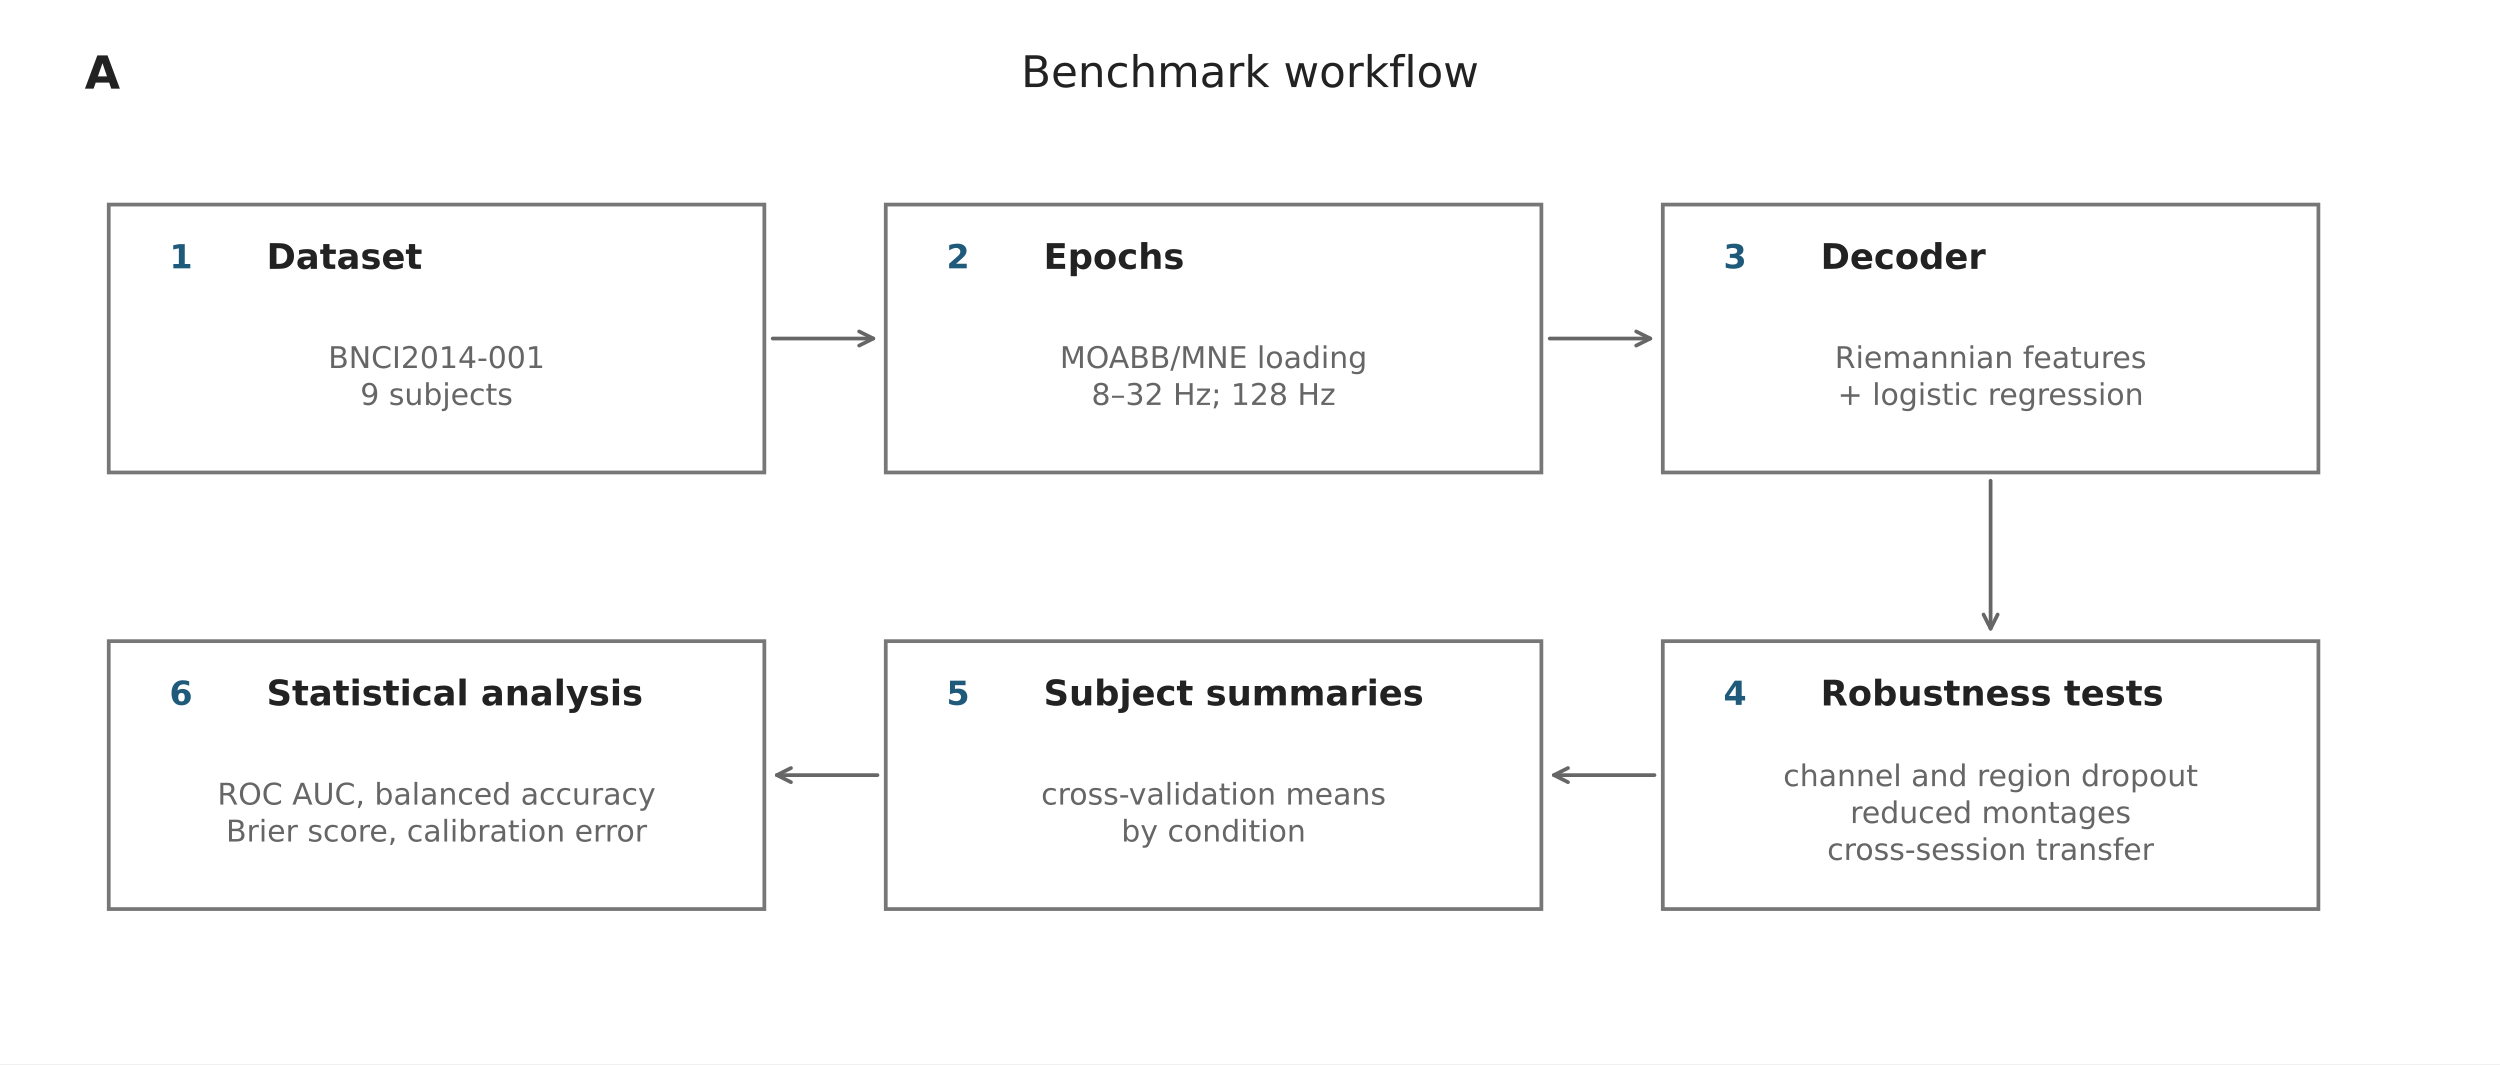
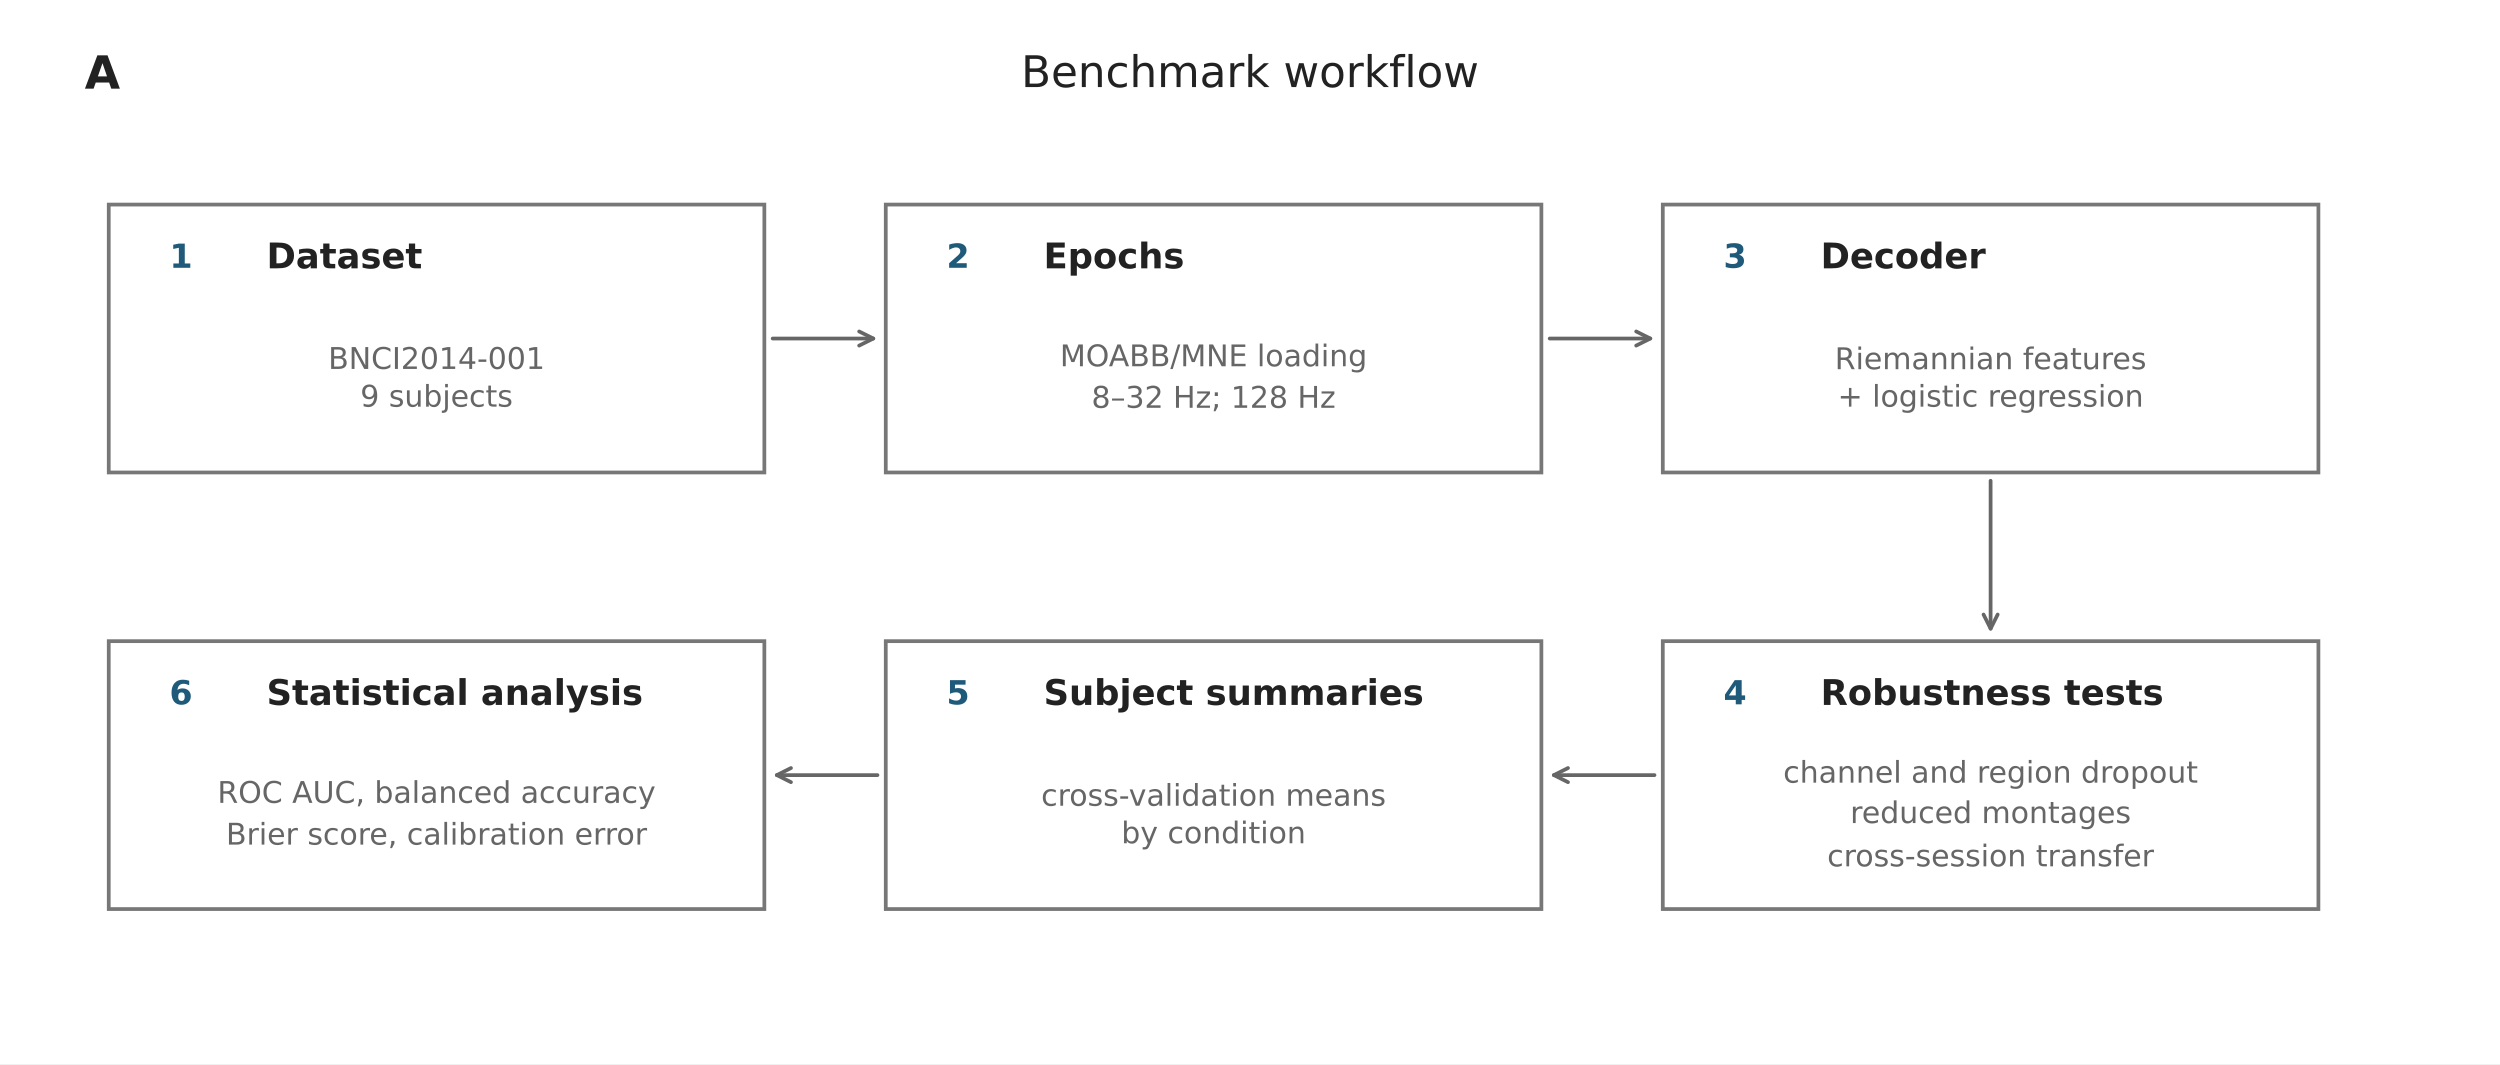
<svg xmlns="http://www.w3.org/2000/svg" width="601.68pt" height="256.08pt" viewBox="0 0 601.68 256.08" version="1.1">
  <defs>
    <style type="text/css">*{stroke-linejoin: round; stroke-linecap: butt}</style>
  </defs>
  <g id="figure_1">
    <g id="patch_1">
      <path d="M 0 256.08  L 601.68 256.08  L 601.68 0  L 0 0  z " style="fill: #ffffff" />
    </g>
    <g id="axes_1">
      <g id="patch_2">
-         <path d="M 26.172 113.712  L 183.96 113.712  L 183.96 49.236  L 26.172 49.236  z " clip-path="url(#pc4e13cc7cb)" style="fill: #ffffff; stroke: #777777; stroke-width: 0.9; stroke-linejoin: miter" />
+         <path d="M 26.172 113.712  L 183.96 113.712  L 183.96 49.236  L 26.172 49.236  z " clip-path="url(#p1a5045bd2f)" style="fill: #ffffff; stroke: #777777; stroke-width: 0.9; stroke-linejoin: miter" />
      </g>
      <g id="patch_3">
-         <path d="M 213.18 113.712  L 370.968 113.712  L 370.968 49.236  L 213.18 49.236  z " clip-path="url(#pc4e13cc7cb)" style="fill: #ffffff; stroke: #777777; stroke-width: 0.9; stroke-linejoin: miter" />
+         <path d="M 213.18 113.712  L 370.968 113.712  L 370.968 49.236  L 213.18 49.236  z " clip-path="url(#p1a5045bd2f)" style="fill: #ffffff; stroke: #777777; stroke-width: 0.9; stroke-linejoin: miter" />
      </g>
      <g id="patch_4">
-         <path d="M 400.188 113.712  L 557.976 113.712  L 557.976 49.236  L 400.188 49.236  z " clip-path="url(#pc4e13cc7cb)" style="fill: #ffffff; stroke: #777777; stroke-width: 0.9; stroke-linejoin: miter" />
+         <path d="M 400.188 113.712  L 557.976 113.712  L 557.976 49.236  L 400.188 49.236  z " clip-path="url(#p1a5045bd2f)" style="fill: #ffffff; stroke: #777777; stroke-width: 0.9; stroke-linejoin: miter" />
      </g>
      <g id="patch_5">
-         <path d="M 400.188 218.784  L 557.976 218.784  L 557.976 154.308  L 400.188 154.308  z " clip-path="url(#pc4e13cc7cb)" style="fill: #ffffff; stroke: #777777; stroke-width: 0.9; stroke-linejoin: miter" />
+         <path d="M 400.188 218.784  L 557.976 218.784  L 557.976 154.308  L 400.188 154.308  z " clip-path="url(#p1a5045bd2f)" style="fill: #ffffff; stroke: #777777; stroke-width: 0.9; stroke-linejoin: miter" />
      </g>
      <g id="patch_6">
-         <path d="M 213.18 218.784  L 370.968 218.784  L 370.968 154.308  L 213.18 154.308  z " clip-path="url(#pc4e13cc7cb)" style="fill: #ffffff; stroke: #777777; stroke-width: 0.9; stroke-linejoin: miter" />
+         <path d="M 213.18 218.784  L 370.968 218.784  L 370.968 154.308  L 213.18 154.308  z " clip-path="url(#p1a5045bd2f)" style="fill: #ffffff; stroke: #777777; stroke-width: 0.9; stroke-linejoin: miter" />
      </g>
      <g id="patch_7">
-         <path d="M 26.172 218.784  L 183.96 218.784  L 183.96 154.308  L 26.172 154.308  z " clip-path="url(#pc4e13cc7cb)" style="fill: #ffffff; stroke: #777777; stroke-width: 0.9; stroke-linejoin: miter" />
+         <path d="M 26.172 218.784  L 183.96 218.784  L 183.96 154.308  L 26.172 154.308  z " clip-path="url(#p1a5045bd2f)" style="fill: #ffffff; stroke: #777777; stroke-width: 0.9; stroke-linejoin: miter" />
      </g>
      <g id="text_1">
-         <text style="font-weight: 700; font-size: 8px; font-family: 'DejaVu Sans'; text-anchor: start; fill: #1f5a7a" x="40.782" y="64.577" transform="rotate(-0 40.78197 64.57739)">1</text>
+         <text style="font-weight: 700; font-size: 8px; font-family: 'DejaVu Sans'; text-anchor: start; fill: #1f5a7a" x="40.782" y="64.448" transform="rotate(-0 40.78197 64.44802)">1</text>
      </g>
      <g id="text_2">
-         <text style="font-weight: 700; font-size: 8.5px; font-family: 'DejaVu Sans'; text-anchor: start; fill: #222222" x="64.158" y="64.715" transform="rotate(-0 64.15795 64.71536)">Dataset</text>
+         <text style="font-weight: 700; font-size: 8.5px; font-family: 'DejaVu Sans'; text-anchor: start; fill: #222222" x="64.158" y="64.578" transform="rotate(-0 64.15795 64.5779)">Dataset</text>
      </g>
      <g id="text_3">
-         <text style="font-size: 7.2px; font-family: 'DejaVu Sans'; fill: #666666" transform="translate(78.99461 88.57106)">BNCI2014-001</text>
-         <text style="font-size: 7.2px; font-family: 'DejaVu Sans'; fill: #666666" transform="translate(86.70761 97.45411)">9 subjects</text>
+         <text style="font-size: 7.2px; font-family: 'DejaVu Sans'; fill: #666666" transform="translate(78.99461 88.78652)">BNCI2014-001</text>
+         <text style="font-size: 7.2px; font-family: 'DejaVu Sans'; fill: #666666" transform="translate(86.70761 97.87258)">9 subjects</text>
      </g>
      <g id="text_4">
-         <text style="font-weight: 700; font-size: 8px; font-family: 'DejaVu Sans'; text-anchor: start; fill: #1f5a7a" x="227.79" y="64.577" transform="rotate(-0 227.7898 64.57739)">2</text>
+         <text style="font-weight: 700; font-size: 8px; font-family: 'DejaVu Sans'; text-anchor: start; fill: #1f5a7a" x="227.79" y="64.448" transform="rotate(-0 227.7898 64.44802)">2</text>
      </g>
      <g id="text_5">
-         <text style="font-weight: 700; font-size: 8.5px; font-family: 'DejaVu Sans'; text-anchor: start; fill: #222222" x="251.166" y="64.715" transform="rotate(-0 251.1658 64.71536)">Epochs</text>
+         <text style="font-weight: 700; font-size: 8.5px; font-family: 'DejaVu Sans'; text-anchor: start; fill: #222222" x="251.166" y="64.578" transform="rotate(-0 251.1658 64.57823)">Epochs</text>
      </g>
      <g id="text_6">
-         <text style="font-size: 7.2px; font-family: 'DejaVu Sans'; fill: #666666" transform="translate(255.1018 88.57106)">MOABB/MNE loading</text>
-         <text style="font-size: 7.2px; font-family: 'DejaVu Sans'; fill: #666666" transform="translate(262.6921 97.45411)">8–32 Hz; 128 Hz</text>
+         <text style="font-size: 7.2px; font-family: 'DejaVu Sans'; fill: #666666" transform="translate(255.1018 88.15258)">MOABB/MNE loading</text>
+         <text style="font-size: 7.2px; font-family: 'DejaVu Sans'; fill: #666666" transform="translate(262.6921 98.13921)">8–32 Hz; 128 Hz</text>
      </g>
      <g id="text_7">
-         <text style="font-weight: 700; font-size: 8px; font-family: 'DejaVu Sans'; text-anchor: start; fill: #1f5a7a" x="414.798" y="64.577" transform="rotate(-0 414.7977 64.57739)">3</text>
+         <text style="font-weight: 700; font-size: 8px; font-family: 'DejaVu Sans'; text-anchor: start; fill: #1f5a7a" x="414.798" y="64.448" transform="rotate(-0 414.7977 64.44802)">3</text>
      </g>
      <g id="text_8">
-         <text style="font-weight: 700; font-size: 8.5px; font-family: 'DejaVu Sans'; text-anchor: start; fill: #222222" x="438.174" y="64.715" transform="rotate(-0 438.1736 64.71536)">Decoder</text>
+         <text style="font-weight: 700; font-size: 8.5px; font-family: 'DejaVu Sans'; text-anchor: start; fill: #222222" x="438.174" y="64.578" transform="rotate(-0 438.1736 64.57823)">Decoder</text>
      </g>
      <g id="text_9">
-         <text style="font-size: 7.2px; font-family: 'DejaVu Sans'; fill: #666666" transform="translate(441.5865 88.57106)">Riemannian features</text>
-         <text style="font-size: 7.2px; font-family: 'DejaVu Sans'; fill: #666666" transform="translate(442.2733 97.45411)">+ logistic regression</text>
+         <text style="font-size: 7.2px; font-family: 'DejaVu Sans'; fill: #666666" transform="translate(441.5848 88.85008)">Riemannian features</text>
+         <text style="font-size: 7.2px; font-family: 'DejaVu Sans'; fill: #666666" transform="translate(442.2699 97.87258)">+ logistic regression</text>
      </g>
      <g id="text_10">
-         <text style="font-weight: 700; font-size: 8px; font-family: 'DejaVu Sans'; text-anchor: start; fill: #1f5a7a" x="414.798" y="169.649" transform="rotate(-0 414.7977 169.6492)">4</text>
+         <text style="font-weight: 700; font-size: 8px; font-family: 'DejaVu Sans'; text-anchor: start; fill: #1f5a7a" x="414.798" y="169.52" transform="rotate(-0 414.7977 169.5198)">4</text>
      </g>
      <g id="text_11">
-         <text style="font-weight: 700; font-size: 8.5px; font-family: 'DejaVu Sans'; text-anchor: start; fill: #222222" x="438.174" y="169.787" transform="rotate(-0 438.1736 169.7871)">Robustness tests</text>
+         <text style="font-weight: 700; font-size: 8.5px; font-family: 'DejaVu Sans'; text-anchor: start; fill: #222222" x="438.174" y="169.65" transform="rotate(-0 438.1736 169.65)">Robustness tests</text>
      </g>
      <g id="text_12">
-         <text style="font-size: 7.2px; font-family: 'DejaVu Sans'; fill: #666666" transform="translate(429.1789 189.2013)">channel and region dropout</text>
-         <text style="font-size: 7.2px; font-family: 'DejaVu Sans'; fill: #666666" transform="translate(445.2922 198.0844)">reduced montages</text>
-         <text style="font-size: 7.2px; font-family: 'DejaVu Sans'; fill: #666666" transform="translate(439.7646 206.9674)">cross-session transfer</text>
+         <text style="font-size: 7.2px; font-family: 'DejaVu Sans'; fill: #666666" transform="translate(429.1755 188.3644)">channel and region dropout</text>
+         <text style="font-size: 7.2px; font-family: 'DejaVu Sans'; fill: #666666" transform="translate(445.2906 198.0844)">reduced montages</text>
+         <text style="font-size: 7.2px; font-family: 'DejaVu Sans'; fill: #666666" transform="translate(439.7629 208.5019)">cross-session transfer</text>
      </g>
      <g id="text_13">
-         <text style="font-weight: 700; font-size: 8px; font-family: 'DejaVu Sans'; text-anchor: start; fill: #1f5a7a" x="227.79" y="169.649" transform="rotate(-0 227.7898 169.6492)">5</text>
+         <text style="font-weight: 700; font-size: 8px; font-family: 'DejaVu Sans'; text-anchor: start; fill: #1f5a7a" x="227.79" y="169.52" transform="rotate(-0 227.7898 169.5198)">5</text>
      </g>
      <g id="text_14">
-         <text style="font-weight: 700; font-size: 8.5px; font-family: 'DejaVu Sans'; text-anchor: start; fill: #222222" x="251.166" y="169.754" transform="rotate(-0 251.1658 169.7539)">Subject summaries</text>
+         <text style="font-weight: 700; font-size: 8.5px; font-family: 'DejaVu Sans'; text-anchor: start; fill: #222222" x="251.166" y="169.65" transform="rotate(-0 251.1658 169.65)">Subject summaries</text>
      </g>
      <g id="text_15">
-         <text style="font-size: 7.2px; font-family: 'DejaVu Sans'; fill: #666666" transform="translate(250.5843 193.6428)">cross-validation means</text>
-         <text style="font-size: 7.2px; font-family: 'DejaVu Sans'; fill: #666666" transform="translate(269.8685 202.5259)">by condition</text>
+         <text style="font-size: 7.2px; font-family: 'DejaVu Sans'; fill: #666666" transform="translate(250.5849 193.9219)">cross-validation means</text>
+         <text style="font-size: 7.2px; font-family: 'DejaVu Sans'; fill: #666666" transform="translate(269.8685 202.9444)">by condition</text>
      </g>
      <g id="text_16">
-         <text style="font-weight: 700; font-size: 8px; font-family: 'DejaVu Sans'; text-anchor: start; fill: #1f5a7a" x="40.782" y="169.649" transform="rotate(-0 40.78197 169.6492)">6</text>
+         <text style="font-weight: 700; font-size: 8px; font-family: 'DejaVu Sans'; text-anchor: start; fill: #1f5a7a" x="40.782" y="169.52" transform="rotate(-0 40.78197 169.5198)">6</text>
      </g>
      <g id="text_17">
-         <text style="font-weight: 700; font-size: 8.5px; font-family: 'DejaVu Sans'; text-anchor: start; fill: #222222" x="64.158" y="169.754" transform="rotate(-0 64.15795 169.7539)">Statistical analysis</text>
+         <text style="font-weight: 700; font-size: 8.5px; font-family: 'DejaVu Sans'; text-anchor: start; fill: #222222" x="64.158" y="169.65" transform="rotate(-0 64.15795 169.65)">Statistical analysis</text>
      </g>
      <g id="text_18">
-         <text style="font-size: 7.2px; font-family: 'DejaVu Sans'; fill: #666666" transform="translate(52.32705 193.6428)">ROC AUC, balanced accuracy</text>
-         <text style="font-size: 7.2px; font-family: 'DejaVu Sans'; fill: #666666" transform="translate(54.40605 202.5259)">Brier score, calibration error</text>
+         <text style="font-size: 7.2px; font-family: 'DejaVu Sans'; fill: #666666" transform="translate(52.32705 193.2244)">ROC AUC, balanced accuracy</text>
+         <text style="font-size: 7.2px; font-family: 'DejaVu Sans'; fill: #666666" transform="translate(54.40267 203.2746)">Brier score, calibration error</text>
      </g>
      <g id="patch_8">
        <path d="M 185.961 81.474  Q 198.572 81.474 210.177 81.474  " style="fill: none; stroke: #666666; stroke-width: 0.9; stroke-linecap: round" />
        <path d="M 206.777 79.774  L 210.177 81.474  L 206.777 83.174  " style="fill: none; stroke: #666666; stroke-width: 0.9; stroke-linecap: round" />
      </g>
      <g id="patch_9">
        <path d="M 372.969 81.474  Q 385.58 81.474 397.185 81.474  " style="fill: none; stroke: #666666; stroke-width: 0.9; stroke-linecap: round" />
        <path d="M 393.785 79.774  L 397.185 81.474  L 393.785 83.174  " style="fill: none; stroke: #666666; stroke-width: 0.9; stroke-linecap: round" />
      </g>
      <g id="patch_10">
        <path d="M 479.082 115.709  Q 479.082 134.007 479.082 151.299  " style="fill: none; stroke: #666666; stroke-width: 0.9; stroke-linecap: round" />
        <path d="M 480.782 147.899  L 479.082 151.299  L 477.382 147.899  " style="fill: none; stroke: #666666; stroke-width: 0.9; stroke-linecap: round" />
      </g>
      <g id="patch_11">
        <path d="M 398.187 186.546  Q 385.576 186.546 373.971 186.546  " style="fill: none; stroke: #666666; stroke-width: 0.9; stroke-linecap: round" />
        <path d="M 377.371 188.246  L 373.971 186.546  L 377.371 184.846  " style="fill: none; stroke: #666666; stroke-width: 0.9; stroke-linecap: round" />
      </g>
      <g id="patch_12">
        <path d="M 211.179 186.546  Q 198.568 186.546 186.963 186.546  " style="fill: none; stroke: #666666; stroke-width: 0.9; stroke-linecap: round" />
        <path d="M 190.363 188.246  L 186.963 186.546  L 190.363 184.846  " style="fill: none; stroke: #666666; stroke-width: 0.9; stroke-linecap: round" />
      </g>
    </g>
    <g id="text_19">
-       <text style="font-weight: 700; font-size: 11px; font-family: 'DejaVu Sans'; text-anchor: start; fill: #222222" x="20.4" y="21.342" transform="rotate(-0 20.39976 21.34204)">A</text>
+       <text style="font-weight: 700; font-size: 11px; font-family: 'DejaVu Sans'; text-anchor: start; fill: #222222" x="20.4" y="21.341" transform="rotate(-0 20.39976 21.34118)">A</text>
    </g>
    <g id="text_20">
      <text style="font-size: 10.5px; font-family: 'DejaVu Sans'; text-anchor: middle; fill: #222222" x="300.84" y="20.962" transform="rotate(-0 300.8398 20.96212)">Benchmark workflow</text>
    </g>
  </g>
  <defs>
-     <clipPath id="pc4e13cc7cb">
+     <clipPath id="p1a5045bd2f">
      <rect x="8.64" y="8.64" width="584.4" height="238.8" />
    </clipPath>
  </defs>
</svg>
